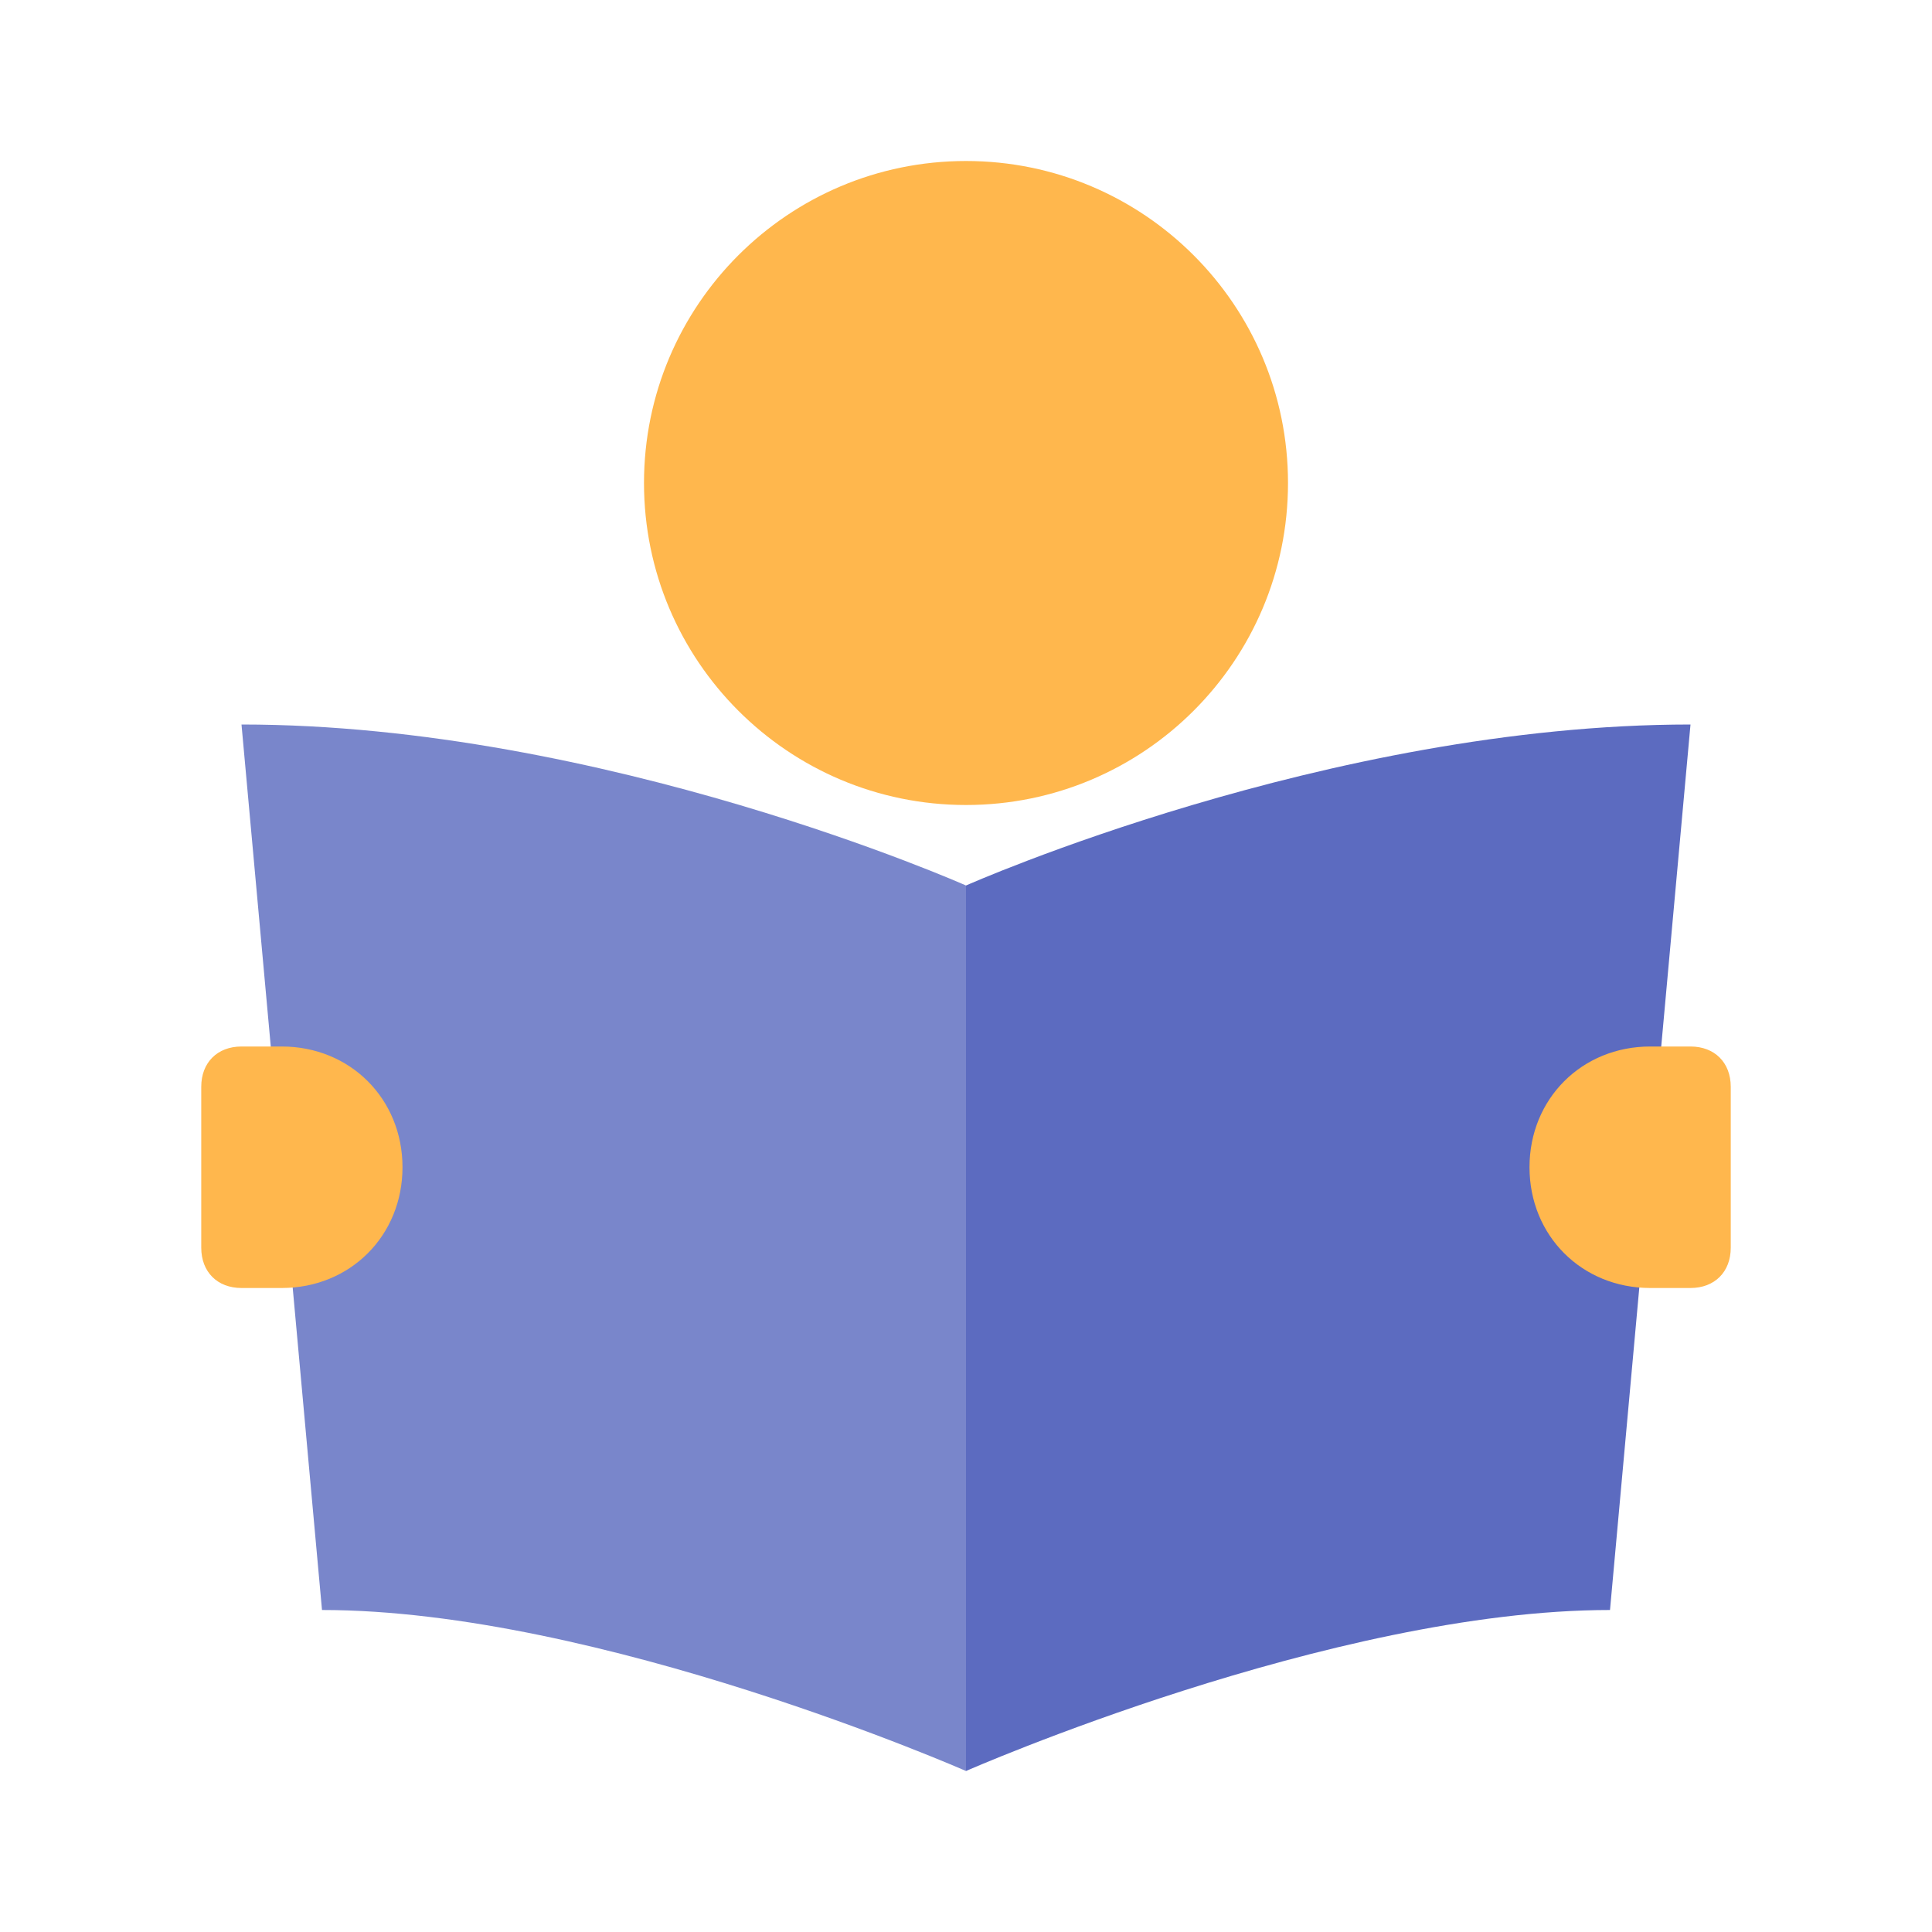
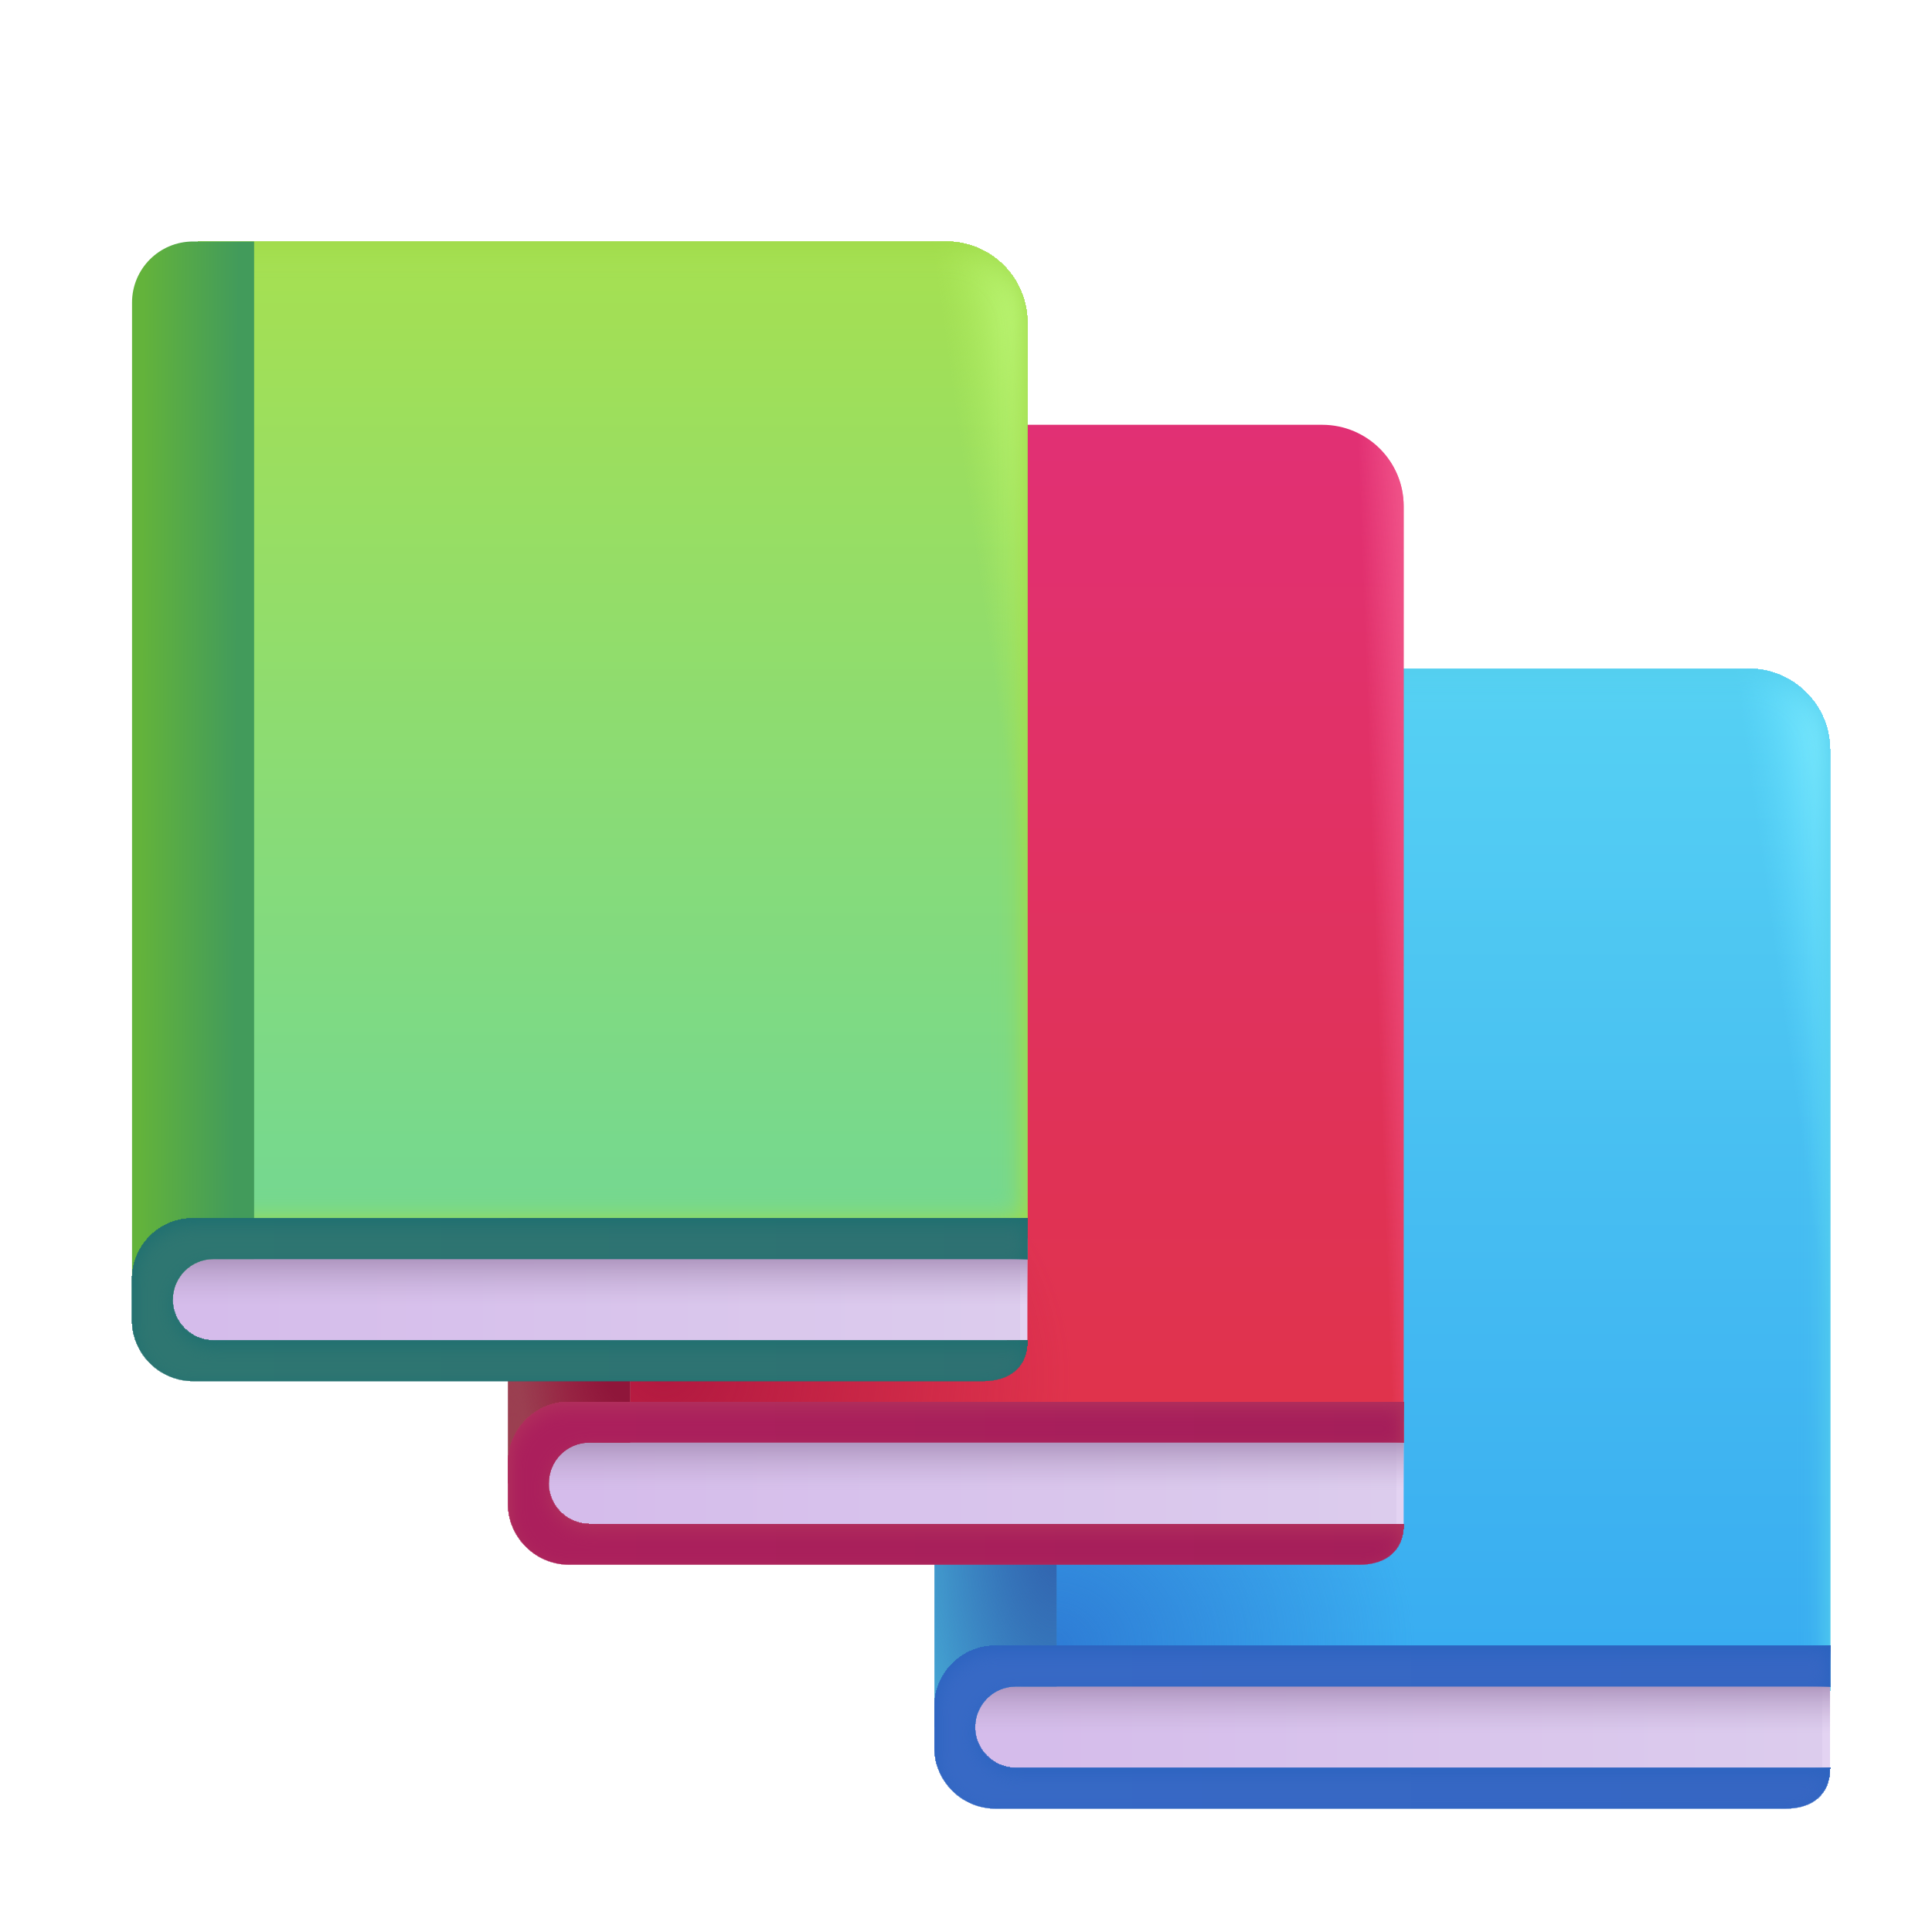
- <svg xmlns="http://www.w3.org/2000/svg" version="1" viewBox="0 0 48 48" enable-background="new 0 0 48 48">
-   <path fill="#5C6BC0" d="M40,40c-6.9,0-16,4-16,4V22c0,0,9-4,18-4L40,40z" />
-   <path fill="#7986CB" d="M8,40c6.9,0,16,4,16,4V22c0,0-9-4-18-4L8,40z" />
-   <g fill="#FFB74D">
-     <circle cx="24" cy="12" r="8" />
-     <path d="M41,32h1c0.6,0,1-0.4,1-1v-4c0-0.6-0.4-1-1-1h-1c-1.7,0-3,1.3-3,3v0C38,30.7,39.3,32,41,32z" />
-     <path d="M7,26H6c-0.6,0-1,0.4-1,1v4c0,0.6,0.4,1,1,1h1c1.7,0,3-1.3,3-3v0C10,27.3,8.7,26,7,26z" />
+ <svg xmlns="http://www.w3.org/2000/svg" width="32" height="32" viewBox="0 0 32 32" fill="none">
+   <g filter="url(#filter0_i_18_20855)">
+     <path d="M16.573 11.076H28.962C29.707 11.076 30.311 11.68 30.311 12.424V28H16.573V11.076Z" fill="url(#paint0_linear_18_20855)" />
+     <path d="M16.573 11.076H28.962C29.707 11.076 30.311 11.68 30.311 12.424V28H16.573V11.076Z" fill="url(#paint1_linear_18_20855)" />
+     <path d="M16.573 11.076H28.962C29.707 11.076 30.311 11.68 30.311 12.424V28H16.573V11.076Z" fill="url(#paint2_radial_18_20855)" />
  </g>
+   <path d="M15.814 27.596H30.311V29.281H29.974L29.637 29.619H15.814V27.596Z" fill="url(#paint3_linear_18_20855)" />
+   <path d="M15.814 27.596H30.311V29.281H29.974L29.637 29.619H15.814V27.596Z" fill="url(#paint4_linear_18_20855)" />
+   <path d="M16.488 11.076C15.93 11.076 15.477 11.528 15.477 12.087V28.607H16.151C16.151 28.235 16.453 27.933 16.825 27.933H17.5V11.076H16.488Z" fill="url(#paint5_linear_18_20855)" />
+   <path d="M16.488 11.076C15.93 11.076 15.477 11.528 15.477 12.087V28.607H16.151C16.151 28.235 16.453 27.933 16.825 27.933H17.5V11.076H16.488Z" fill="url(#paint6_radial_18_20855)" />
+   <g filter="url(#filter1_i_18_20855)">
+     <path d="M16.488 27.259C15.93 27.259 15.477 27.711 15.477 28.27V28.944C15.477 29.503 15.93 29.956 16.488 29.956H29.575C30.015 29.956 30.311 29.73 30.311 29.281H16.825C16.453 29.281 16.151 28.98 16.151 28.607C16.151 28.235 16.453 27.933 16.825 27.933H30.311V27.259H16.488Z" fill="url(#paint7_linear_18_20855)" />
+   </g>
+   <path d="M10.437 7.036H21.9C22.645 7.036 23.249 7.64 23.249 8.385V23.219H10.437V7.036Z" fill="url(#paint8_linear_18_20855)" />
+   <path d="M10.437 7.036H21.9C22.645 7.036 23.249 7.64 23.249 8.385V23.219H10.437V7.036Z" fill="url(#paint9_linear_18_20855)" />
+   <path d="M10.437 7.036H21.9C22.645 7.036 23.249 7.64 23.249 8.385V23.219H10.437V7.036Z" fill="url(#paint10_radial_18_20855)" />
+   <path d="M8.751 23.556H23.249V25.242H22.912L22.574 25.579H8.751V23.556Z" fill="url(#paint11_linear_18_20855)" />
+   <path d="M8.751 23.556H23.249V25.242H22.912L22.574 25.579H8.751V23.556Z" fill="url(#paint12_linear_18_20855)" />
+   <path d="M9.426 7.036C8.867 7.036 8.414 7.489 8.414 8.048V24.568H9.089C9.089 24.195 9.39 23.893 9.763 23.893H10.437V7.036H9.426Z" fill="url(#paint13_linear_18_20855)" />
+   <path d="M9.426 7.036C8.867 7.036 8.414 7.489 8.414 8.048V24.568H9.089C9.089 24.195 9.39 23.893 9.763 23.893H10.437V7.036H9.426Z" fill="url(#paint14_radial_18_20855)" />
+   <path d="M9.426 7.036C8.867 7.036 8.414 7.489 8.414 8.048V24.568H9.089C9.089 24.195 9.39 23.893 9.763 23.893H10.437V7.036H9.426Z" fill="url(#paint15_radial_18_20855)" />
+   <g filter="url(#filter2_i_18_20855)">
+     <path d="M9.426 23.219C8.867 23.219 8.414 23.672 8.414 24.23V24.905C8.414 25.463 8.867 25.916 9.426 25.916H22.512C22.952 25.916 23.249 25.691 23.249 25.242H9.763C9.39 25.242 9.089 24.94 9.089 24.568C9.089 24.195 9.39 23.893 9.763 23.893H23.249V23.219H9.426Z" fill="url(#paint16_linear_18_20855)" />
+   </g>
+   <g filter="url(#filter3_i_18_20855)">
+     <path d="M3.282 4H15.669C16.413 4 17.017 4.604 17.017 5.348V20.179H3.282V4Z" fill="url(#paint17_linear_18_20855)" />
+     <path d="M3.282 4H15.669C16.413 4 17.017 4.604 17.017 5.348V20.179H3.282V4Z" fill="url(#paint18_linear_18_20855)" />
+   </g>
+   <path d="M2.524 20.516H17.017V22.201H16.68L16.343 22.538H2.524V20.516Z" fill="url(#paint19_linear_18_20855)" />
+   <path d="M2.524 20.516H17.017V22.201H16.68L16.343 22.538H2.524V20.516Z" fill="url(#paint20_linear_18_20855)" />
+   <path d="M3.198 4C2.639 4 2.187 4.453 2.187 5.011V21.527H2.861C2.861 21.154 3.163 20.853 3.535 20.853H4.209V4H3.198Z" fill="url(#paint21_linear_18_20855)" />
+   <g filter="url(#filter4_i_18_20855)">
+     <path d="M3.198 20.179C2.639 20.179 2.187 20.631 2.187 21.19V21.864C2.187 22.422 2.639 22.875 3.198 22.875H16.281C16.721 22.875 17.017 22.649 17.017 22.201H3.535C3.163 22.201 2.861 21.899 2.861 21.527C2.861 21.154 3.163 20.853 3.535 20.853H17.017V20.179H3.198Z" fill="url(#paint22_linear_18_20855)" />
+   </g>
+   <defs>
+     <filter id="filter0_i_18_20855" x="16.573" y="11.076" width="13.739" height="17.024" filterUnits="userSpaceOnUse" color-interpolation-filters="sRGB">
+       <feFlood flood-opacity="0" result="BackgroundImageFix" />
+       <feBlend mode="normal" in="SourceGraphic" in2="BackgroundImageFix" result="shape" />
+       <feColorMatrix in="SourceAlpha" type="matrix" values="0 0 0 0 0 0 0 0 0 0 0 0 0 0 0 0 0 0 127 0" result="hardAlpha" />
+       <feOffset dy="0.1" />
+       <feGaussianBlur stdDeviation="0.25" />
+       <feComposite in2="hardAlpha" operator="arithmetic" k2="-1" k3="1" />
+       <feColorMatrix type="matrix" values="0 0 0 0 0.325 0 0 0 0 0.808 0 0 0 0 0.933 0 0 0 1 0" />
+       <feBlend mode="normal" in2="shape" result="effect1_innerShadow_18_20855" />
+     </filter>
+     <filter id="filter1_i_18_20855" x="15.477" y="27.259" width="14.834" height="2.797" filterUnits="userSpaceOnUse" color-interpolation-filters="sRGB">
+       <feFlood flood-opacity="0" result="BackgroundImageFix" />
+       <feBlend mode="normal" in="SourceGraphic" in2="BackgroundImageFix" result="shape" />
+       <feColorMatrix in="SourceAlpha" type="matrix" values="0 0 0 0 0 0 0 0 0 0 0 0 0 0 0 0 0 0 127 0" result="hardAlpha" />
+       <feOffset dy="0.1" />
+       <feGaussianBlur stdDeviation="0.15" />
+       <feComposite in2="hardAlpha" operator="arithmetic" k2="-1" k3="1" />
+       <feColorMatrix type="matrix" values="0 0 0 0 0.169 0 0 0 0 0.388 0 0 0 0 0.749 0 0 0 1 0" />
+       <feBlend mode="normal" in2="shape" result="effect1_innerShadow_18_20855" />
+     </filter>
+     <filter id="filter2_i_18_20855" x="8.414" y="23.219" width="14.834" height="2.797" filterUnits="userSpaceOnUse" color-interpolation-filters="sRGB">
+       <feFlood flood-opacity="0" result="BackgroundImageFix" />
+       <feBlend mode="normal" in="SourceGraphic" in2="BackgroundImageFix" result="shape" />
+       <feColorMatrix in="SourceAlpha" type="matrix" values="0 0 0 0 0 0 0 0 0 0 0 0 0 0 0 0 0 0 127 0" result="hardAlpha" />
+       <feOffset dy="0.1" />
+       <feGaussianBlur stdDeviation="0.15" />
+       <feComposite in2="hardAlpha" operator="arithmetic" k2="-1" k3="1" />
+       <feColorMatrix type="matrix" values="0 0 0 0 0.694 0 0 0 0 0.192 0 0 0 0 0.361 0 0 0 1 0" />
+       <feBlend mode="normal" in2="shape" result="effect1_innerShadow_18_20855" />
+     </filter>
+     <filter id="filter3_i_18_20855" x="3.282" y="4" width="13.735" height="16.279" filterUnits="userSpaceOnUse" color-interpolation-filters="sRGB">
+       <feFlood flood-opacity="0" result="BackgroundImageFix" />
+       <feBlend mode="normal" in="SourceGraphic" in2="BackgroundImageFix" result="shape" />
+       <feColorMatrix in="SourceAlpha" type="matrix" values="0 0 0 0 0 0 0 0 0 0 0 0 0 0 0 0 0 0 127 0" result="hardAlpha" />
+       <feOffset dy="0.1" />
+       <feGaussianBlur stdDeviation="0.25" />
+       <feComposite in2="hardAlpha" operator="arithmetic" k2="-1" k3="1" />
+       <feColorMatrix type="matrix" values="0 0 0 0 0.624 0 0 0 0 0.859 0 0 0 0 0.29 0 0 0 1 0" />
+       <feBlend mode="normal" in2="shape" result="effect1_innerShadow_18_20855" />
+     </filter>
+     <filter id="filter4_i_18_20855" x="2.187" y="20.179" width="14.83" height="2.796" filterUnits="userSpaceOnUse" color-interpolation-filters="sRGB">
+       <feFlood flood-opacity="0" result="BackgroundImageFix" />
+       <feBlend mode="normal" in="SourceGraphic" in2="BackgroundImageFix" result="shape" />
+       <feColorMatrix in="SourceAlpha" type="matrix" values="0 0 0 0 0 0 0 0 0 0 0 0 0 0 0 0 0 0 127 0" result="hardAlpha" />
+       <feOffset dy="0.1" />
+       <feGaussianBlur stdDeviation="0.15" />
+       <feComposite in2="hardAlpha" operator="arithmetic" k2="-1" k3="1" />
+       <feColorMatrix type="matrix" values="0 0 0 0 0.114 0 0 0 0 0.435 0 0 0 0 0.439 0 0 0 1 0" />
+       <feBlend mode="normal" in2="shape" result="effect1_innerShadow_18_20855" />
+     </filter>
+     <linearGradient id="paint0_linear_18_20855" x1="23.905" y1="11.076" x2="23.905" y2="27.259" gradientUnits="userSpaceOnUse">
+       <stop stop-color="#56D1F3" />
+       <stop offset="1" stop-color="#39ADF1" />
+     </linearGradient>
+     <linearGradient id="paint1_linear_18_20855" x1="30.416" y1="13.457" x2="29.089" y2="13.646" gradientUnits="userSpaceOnUse">
+       <stop offset="0.014" stop-color="#7FECFF" />
+       <stop offset="1" stop-color="#60DEFF" stop-opacity="0" />
+     </linearGradient>
+     <radialGradient id="paint2_radial_18_20855" cx="0" cy="0" r="1" gradientUnits="userSpaceOnUse" gradientTransform="translate(17.4143 27.2585) scale(6.0275 5.11709)">
+       <stop stop-color="#2E7CD5" />
+       <stop offset="1" stop-color="#2E7CD5" stop-opacity="0" />
+     </radialGradient>
+     <linearGradient id="paint3_linear_18_20855" x1="16.638" y1="28.887" x2="30.189" y2="28.887" gradientUnits="userSpaceOnUse">
+       <stop stop-color="#D5BCEB" />
+       <stop offset="1" stop-color="#DCCCED" />
+       <stop offset="1" stop-color="#E3D3F2" />
+     </linearGradient>
+     <linearGradient id="paint4_linear_18_20855" x1="23.062" y1="27.756" x2="23.062" y2="28.713" gradientUnits="userSpaceOnUse">
+       <stop stop-color="#9F84AE" />
+       <stop offset="1" stop-color="#C5B1D6" stop-opacity="0" />
+     </linearGradient>
+     <linearGradient id="paint5_linear_18_20855" x1="15.615" y1="21.013" x2="17.205" y2="21.021" gradientUnits="userSpaceOnUse">
+       <stop stop-color="#44A3D2" />
+       <stop offset="1" stop-color="#3C8FCC" />
+     </linearGradient>
+     <radialGradient id="paint6_radial_18_20855" cx="0" cy="0" r="1" gradientUnits="userSpaceOnUse" gradientTransform="translate(17.4997 25.625) rotate(90) scale(4.21875 2.46036)">
+       <stop stop-color="#3163AE" />
+       <stop offset="1" stop-color="#3163AE" stop-opacity="0" />
+     </radialGradient>
+     <linearGradient id="paint7_linear_18_20855" x1="16.442" y1="29.257" x2="30.311" y2="29.235" gradientUnits="userSpaceOnUse">
+       <stop stop-color="#3769C5" />
+       <stop offset="1" stop-color="#3666C3" />
+     </linearGradient>
+     <linearGradient id="paint8_linear_18_20855" x1="16.843" y1="7.036" x2="16.843" y2="23.219" gradientUnits="userSpaceOnUse">
+       <stop stop-color="#E13074" />
+       <stop offset="1" stop-color="#E0334C" />
+     </linearGradient>
+     <linearGradient id="paint9_linear_18_20855" x1="24.388" y1="9.317" x2="22.561" y2="9.382" gradientUnits="userSpaceOnUse">
+       <stop offset="0.409" stop-color="#F76594" />
+       <stop offset="1" stop-color="#FA6295" stop-opacity="0" />
+     </linearGradient>
+     <radialGradient id="paint10_radial_18_20855" cx="0" cy="0" r="1" gradientUnits="userSpaceOnUse" gradientTransform="translate(11.008 22.8125) scale(6.75 5.4622)">
+       <stop stop-color="#B21940" />
+       <stop offset="1" stop-color="#B21940" stop-opacity="0" />
+     </radialGradient>
+     <linearGradient id="paint11_linear_18_20855" x1="9.575" y1="24.848" x2="23.127" y2="24.848" gradientUnits="userSpaceOnUse">
+       <stop stop-color="#D5BCEB" />
+       <stop offset="1" stop-color="#DCCCED" />
+       <stop offset="1" stop-color="#E3D3F2" />
+     </linearGradient>
+     <linearGradient id="paint12_linear_18_20855" x1="16" y1="23.717" x2="16" y2="24.674" gradientUnits="userSpaceOnUse">
+       <stop stop-color="#9F84AE" />
+       <stop offset="1" stop-color="#C5B1D6" stop-opacity="0" />
+     </linearGradient>
+     <linearGradient id="paint13_linear_18_20855" x1="8.553" y1="16.974" x2="10.437" y2="16.974" gradientUnits="userSpaceOnUse">
+       <stop stop-color="#9A3E4F" />
+       <stop offset="1" stop-color="#AA2C4D" />
+     </linearGradient>
+     <radialGradient id="paint14_radial_18_20855" cx="0" cy="0" r="1" gradientUnits="userSpaceOnUse" gradientTransform="translate(8.68326 23.6732) rotate(-90) scale(4.4809 0.78956)">
+       <stop stop-color="#9B3F51" />
+       <stop offset="1" stop-color="#9B3F51" stop-opacity="0" />
+     </radialGradient>
+     <radialGradient id="paint15_radial_18_20855" cx="0" cy="0" r="1" gradientUnits="userSpaceOnUse" gradientTransform="translate(10.4372 22.3437) rotate(90) scale(3.28125 1.86661)">
+       <stop offset="0.267" stop-color="#8F163A" />
+       <stop offset="1" stop-color="#8F163A" stop-opacity="0" />
+     </radialGradient>
+     <linearGradient id="paint16_linear_18_20855" x1="9.379" y1="25.218" x2="23.249" y2="25.196" gradientUnits="userSpaceOnUse">
+       <stop stop-color="#AB1F5C" />
+       <stop offset="1" stop-color="#A51E5A" />
+     </linearGradient>
+     <linearGradient id="paint17_linear_18_20855" x1="10.613" y1="4" x2="10.613" y2="20.179" gradientUnits="userSpaceOnUse">
+       <stop stop-color="#A6E051" />
+       <stop offset="1" stop-color="#74D891" />
+     </linearGradient>
+     <linearGradient id="paint18_linear_18_20855" x1="17.122" y1="6.38" x2="15.795" y2="6.57" gradientUnits="userSpaceOnUse">
+       <stop offset="0.014" stop-color="#C0FA7C" />
+       <stop offset="1" stop-color="#B0ED5B" stop-opacity="0" />
+     </linearGradient>
+     <linearGradient id="paint19_linear_18_20855" x1="3.347" y1="21.807" x2="16.895" y2="21.807" gradientUnits="userSpaceOnUse">
+       <stop stop-color="#D5BCEB" />
+       <stop offset="1" stop-color="#DCCCED" />
+       <stop offset="1" stop-color="#E3D3F2" />
+     </linearGradient>
+     <linearGradient id="paint20_linear_18_20855" x1="9.77" y1="20.676" x2="9.77" y2="21.633" gradientUnits="userSpaceOnUse">
+       <stop stop-color="#9F84AE" />
+       <stop offset="1" stop-color="#C5B1D6" stop-opacity="0" />
+     </linearGradient>
+     <linearGradient id="paint21_linear_18_20855" x1="2.325" y1="13.935" x2="3.914" y2="13.943" gradientUnits="userSpaceOnUse">
+       <stop stop-color="#63B33B" />
+       <stop offset="1" stop-color="#429B5B" />
+     </linearGradient>
+     <linearGradient id="paint22_linear_18_20855" x1="3.151" y1="22.177" x2="17.017" y2="22.155" gradientUnits="userSpaceOnUse">
+       <stop stop-color="#2E7671" />
+       <stop offset="1" stop-color="#2E7172" />
+     </linearGradient>
+   </defs>
</svg>
